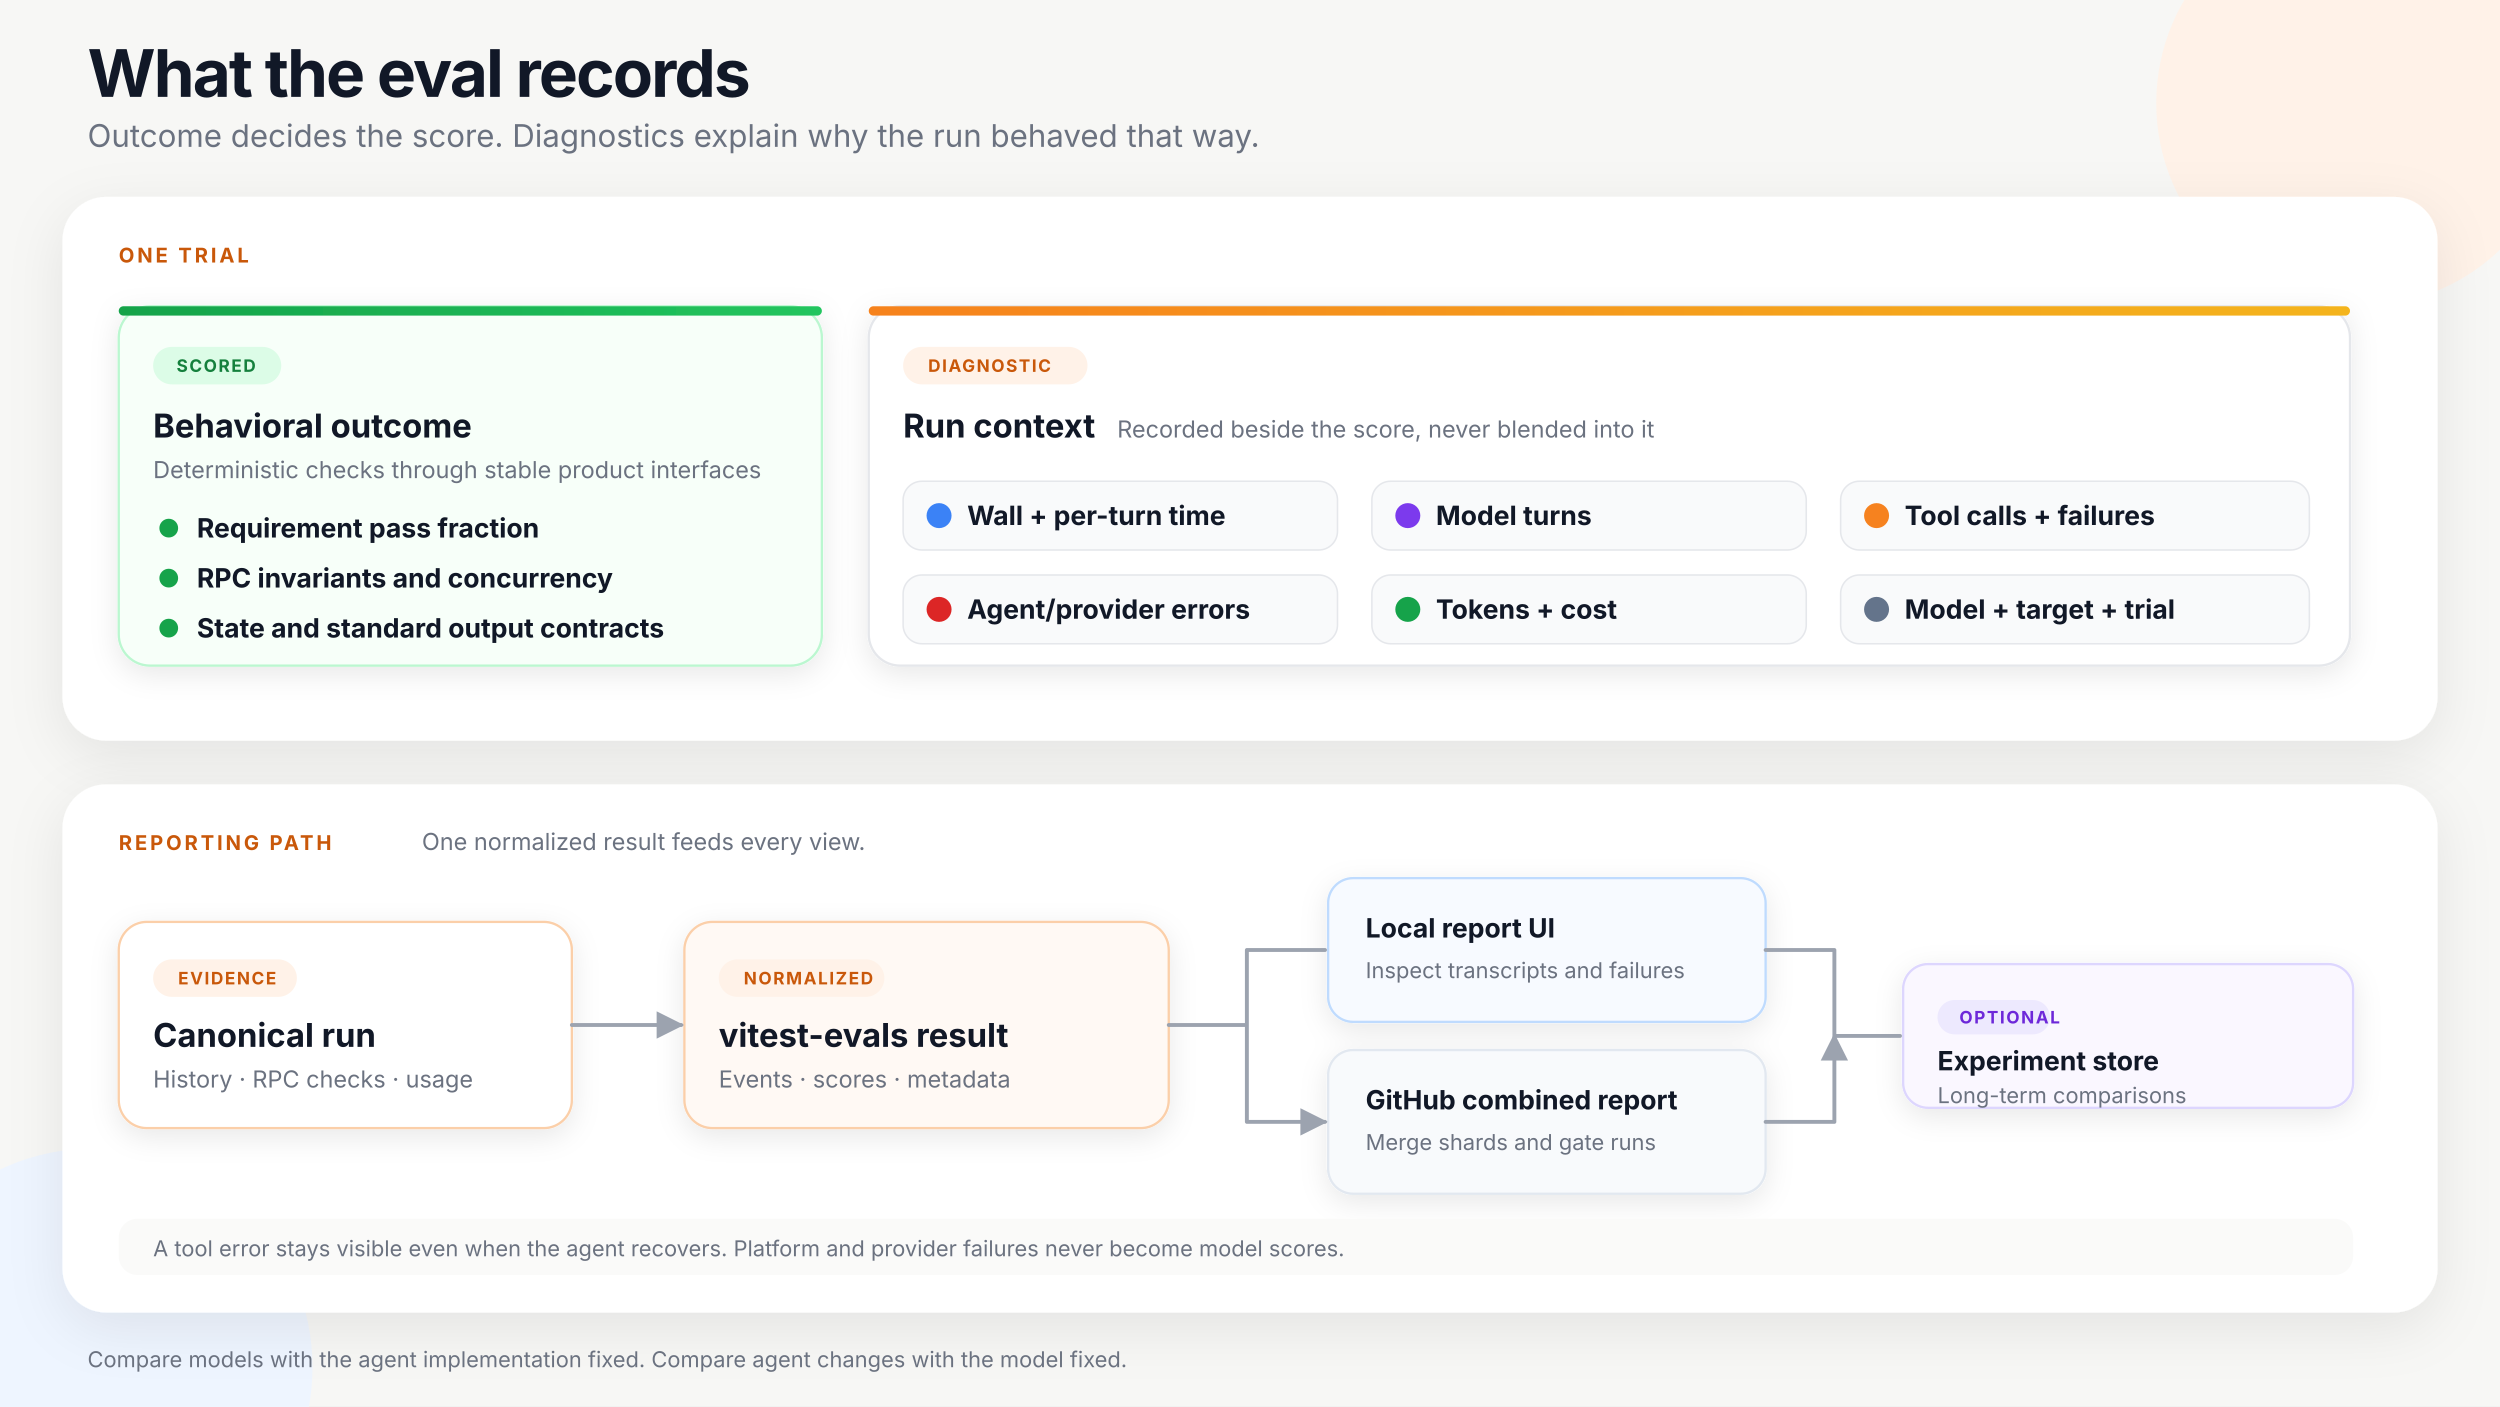
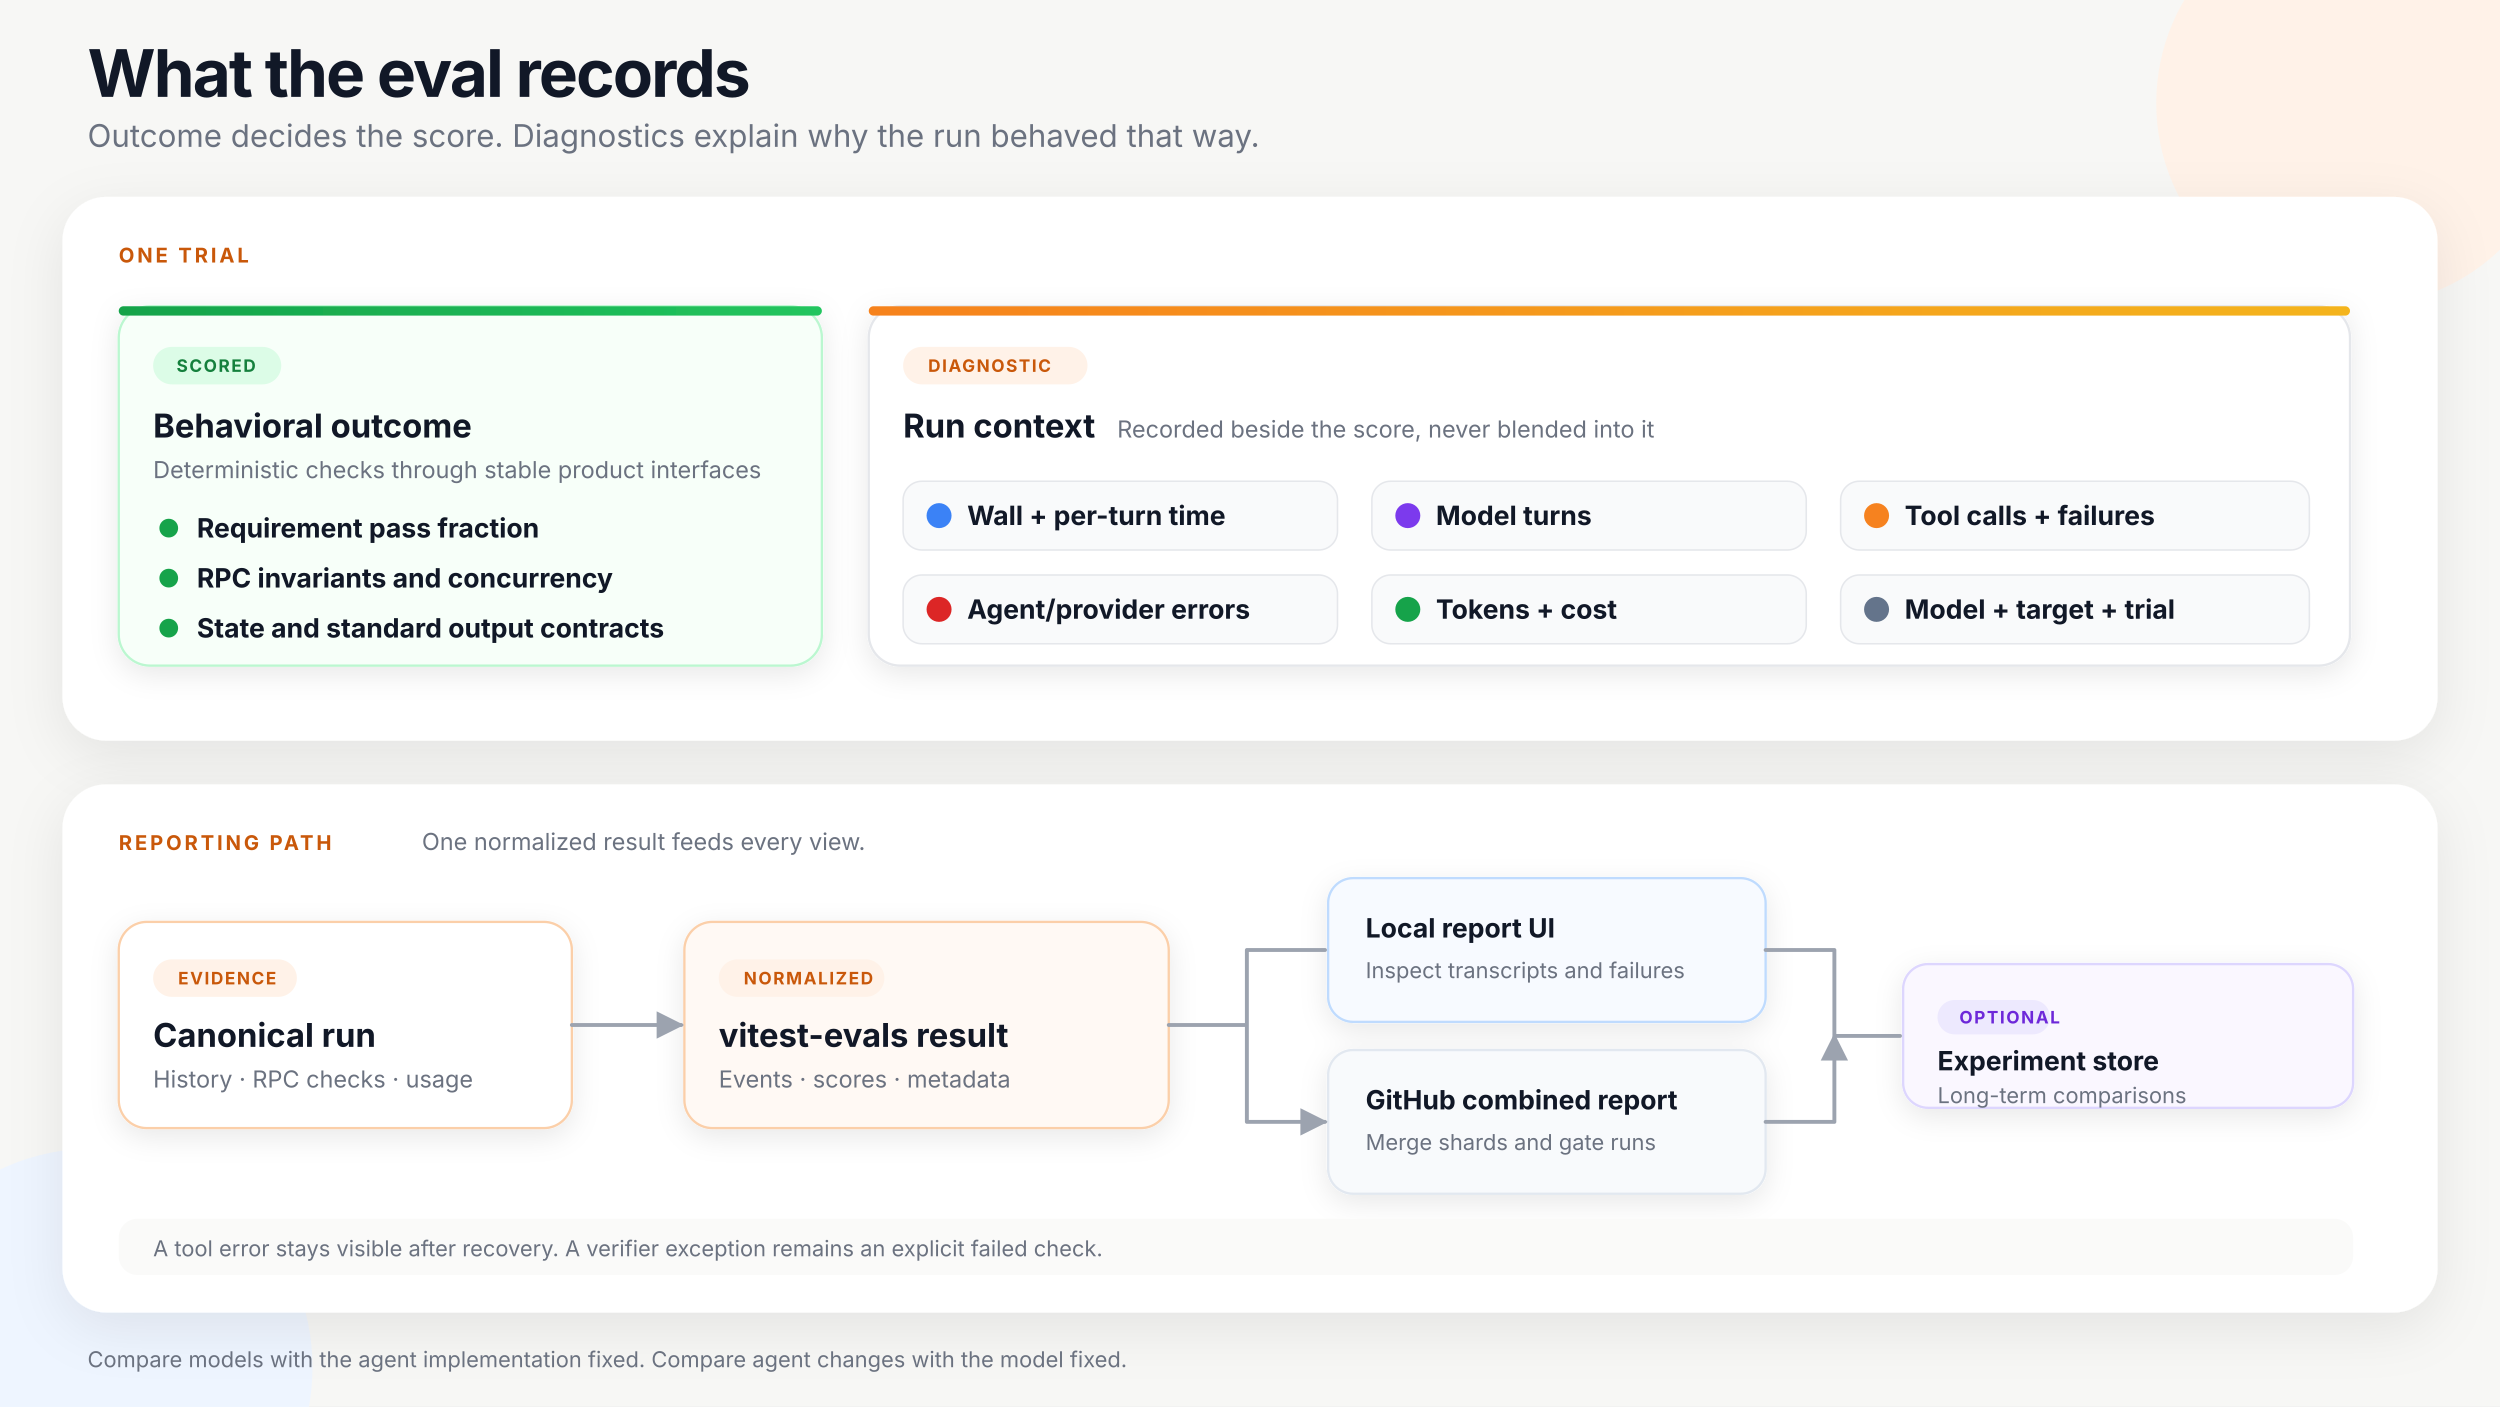
<svg xmlns="http://www.w3.org/2000/svg" width="1600" height="900" viewBox="0 0 1600 900" role="img" aria-labelledby="title desc">
  <defs>
    <filter id="shadow" x="-20%" y="-20%" width="140%" height="150%">
      <feDropShadow dx="0" dy="10" stdDeviation="18" flood-color="#111827" flood-opacity="0.08" />
    </filter>
    <filter id="card-shadow" x="-20%" y="-20%" width="140%" height="150%">
      <feDropShadow dx="0" dy="5" stdDeviation="9" flood-color="#111827" flood-opacity="0.09" />
    </filter>
    <linearGradient id="green" x1="0" y1="0" x2="1" y2="0">
      <stop offset="0" stop-color="#16A34A" />
      <stop offset="1" stop-color="#22C55E" />
    </linearGradient>
    <linearGradient id="orange" x1="0" y1="0" x2="1" y2="0">
      <stop offset="0" stop-color="#F6821F" />
      <stop offset="1" stop-color="#F4B41A" />
    </linearGradient>
    <marker id="arrow" viewBox="0 0 10 10" refX="9" refY="5" markerWidth="7" markerHeight="7" orient="auto-start-reverse">
      <path d="M0 0 10 5 0 10z" fill="#9CA3AF" />
    </marker>
    <style>.title{font:700 42px ui-sans-serif,-apple-system,BlinkMacSystemFont,"Segoe UI",sans-serif;fill:#111827;letter-spacing:-1.2px}.subtitle{font:400 20px ui-sans-serif,-apple-system,BlinkMacSystemFont,"Segoe UI",sans-serif;fill:#6B7280}.eyebrow{font:700 13px ui-sans-serif,-apple-system,BlinkMacSystemFont,"Segoe UI",sans-serif;fill:#C9580A;letter-spacing:1.8px}.card-title{font:700 21px ui-sans-serif,-apple-system,BlinkMacSystemFont,"Segoe UI",sans-serif;fill:#111827}.card-copy{font:400 15px ui-sans-serif,-apple-system,BlinkMacSystemFont,"Segoe UI",sans-serif;fill:#6B7280}.metric-title{font:700 17px ui-sans-serif,-apple-system,BlinkMacSystemFont,"Segoe UI",sans-serif;fill:#111827}.metric-copy{font:400 14px ui-sans-serif,-apple-system,BlinkMacSystemFont,"Segoe UI",sans-serif;fill:#6B7280}.badge{font:700 11px ui-sans-serif,-apple-system,BlinkMacSystemFont,"Segoe UI",sans-serif;letter-spacing:1px}.flow{fill:none;stroke:#9CA3AF;stroke-width:2.5;stroke-linecap:round;stroke-linejoin:round;marker-end:url(#arrow)}</style>
  </defs>
  <rect width="1600" height="900" fill="#F7F7F5" />
  <circle cx="1510" cy="66" r="130" fill="#FFF2E8" />
  <circle cx="60" cy="875" r="140" fill="#EEF5FF" />
  <text class="title" x="56" y="62">What the eval records</text>
  <text class="subtitle" x="56" y="94">Outcome decides the score. Diagnostics explain why the run behaved that way.</text>
  <g filter="url(#shadow)">
    <rect x="40" y="126" width="1520" height="348" rx="28" fill="#FFFFFF" />
  </g>
  <text class="eyebrow" x="76" y="168">ONE TRIAL</text>
  <g filter="url(#card-shadow)">
    <rect x="76" y="196" width="450" height="230" rx="20" fill="#F7FFF9" stroke="#BBF7D0" stroke-width="1.5" />
    <rect x="76" y="196" width="450" height="6" rx="3" fill="url(#green)" />
  </g>
  <rect x="98" y="222" width="82" height="24" rx="12" fill="#DCFCE7" />
  <text class="badge" x="113" y="238" fill="#15803D">SCORED</text>
  <text class="card-title" x="98" y="280">Behavioral outcome</text>
  <text class="card-copy" x="98" y="306">Deterministic checks through stable product interfaces</text>
  <circle cx="108" cy="338" r="6" fill="#16A34A" />
  <text class="metric-title" x="126" y="344">Requirement pass fraction</text>
  <circle cx="108" cy="370" r="6" fill="#16A34A" />
  <text class="metric-title" x="126" y="376">RPC invariants and concurrency</text>
  <circle cx="108" cy="402" r="6" fill="#16A34A" />
  <text class="metric-title" x="126" y="408">State and standard output contracts</text>
  <g filter="url(#card-shadow)">
    <rect x="556" y="196" width="948" height="230" rx="20" fill="#FFFFFF" stroke="#E5E7EB" stroke-width="1.5" />
    <rect x="556" y="196" width="948" height="6" rx="3" fill="url(#orange)" />
  </g>
  <rect x="578" y="222" width="118" height="24" rx="12" fill="#FFF2E8" />
  <text class="badge" x="594" y="238" fill="#C9580A">DIAGNOSTIC</text>
  <text class="card-title" x="578" y="280">Run context</text>
  <text class="card-copy" x="715" y="280">Recorded beside the score, never blended into it</text>
  <g>
    <rect x="578" y="308" width="278" height="44" rx="12" fill="#F9FAFB" stroke="#E5E7EB" />
    <circle cx="601" cy="330" r="8" fill="#3B82F6" />
    <text class="metric-title" x="619" y="336">Wall + per-turn time</text>
    <rect x="878" y="308" width="278" height="44" rx="12" fill="#F9FAFB" stroke="#E5E7EB" />
    <circle cx="901" cy="330" r="8" fill="#7C3AED" />
    <text class="metric-title" x="919" y="336">Model turns</text>
    <rect x="1178" y="308" width="300" height="44" rx="12" fill="#F9FAFB" stroke="#E5E7EB" />
    <circle cx="1201" cy="330" r="8" fill="#F6821F" />
    <text class="metric-title" x="1219" y="336">Tool calls + failures</text>
    <rect x="578" y="368" width="278" height="44" rx="12" fill="#F9FAFB" stroke="#E5E7EB" />
    <circle cx="601" cy="390" r="8" fill="#DC2626" />
    <text class="metric-title" x="619" y="396">Agent/provider errors</text>
    <rect x="878" y="368" width="278" height="44" rx="12" fill="#F9FAFB" stroke="#E5E7EB" />
    <circle cx="901" cy="390" r="8" fill="#16A34A" />
    <text class="metric-title" x="919" y="396">Tokens + cost</text>
    <rect x="1178" y="368" width="300" height="44" rx="12" fill="#F9FAFB" stroke="#E5E7EB" />
    <circle cx="1201" cy="390" r="8" fill="#64748B" />
    <text class="metric-title" x="1219" y="396">Model + target + trial</text>
  </g>
  <g filter="url(#shadow)">
    <rect x="40" y="502" width="1520" height="338" rx="28" fill="#FFFFFF" />
  </g>
  <text class="eyebrow" x="76" y="544">REPORTING PATH</text>
  <text class="card-copy" x="270" y="544">One normalized result feeds every view.</text>
  <g filter="url(#card-shadow)">
    <rect x="76" y="590" width="290" height="132" rx="18" fill="#FFFFFF" stroke="#FBCFA9" stroke-width="1.5" />
    <rect x="438" y="590" width="310" height="132" rx="18" fill="#FFF9F4" stroke="#FBCFA9" stroke-width="1.5" />
    <rect x="850" y="562" width="280" height="92" rx="16" fill="#F7FAFF" stroke="#BFDBFE" stroke-width="1.5" />
    <rect x="850" y="672" width="280" height="92" rx="16" fill="#F8FAFC" stroke="#E2E8F0" stroke-width="1.5" />
    <rect x="1218" y="617" width="288" height="92" rx="16" fill="#FAF7FF" stroke="#DDD6FE" stroke-width="1.5" />
  </g>
  <rect x="98" y="614" width="92" height="24" rx="12" fill="#FFF2E8" />
  <text class="badge" x="114" y="630" fill="#C9580A">EVIDENCE</text>
  <text class="card-title" x="98" y="670">Canonical run</text>
  <text class="card-copy" x="98" y="696">History · RPC checks · usage</text>
  <path class="flow" d="M366 656H436" />
  <rect x="460" y="614" width="106" height="24" rx="12" fill="#FFF2E8" />
  <text class="badge" x="476" y="630" fill="#C9580A">NORMALIZED</text>
  <text class="card-title" x="460" y="670">vitest-evals result</text>
  <text class="card-copy" x="460" y="696">Events · scores · metadata</text>
  <path d="M748 656H798V608H848M798 656V718H848" fill="none" stroke="#9CA3AF" stroke-width="2.5" stroke-linecap="round" stroke-linejoin="round" marker-end="url(#arrow)" />
  <text class="metric-title" x="874" y="600">Local report UI</text>
  <text class="metric-copy" x="874" y="626">Inspect transcripts and failures</text>
  <text class="metric-title" x="874" y="710">GitHub combined report</text>
  <text class="metric-copy" x="874" y="736">Merge shards and gate runs</text>
  <path d="M1130 608H1174V663H1216M1130 718H1174V663" fill="none" stroke="#9CA3AF" stroke-width="2.5" stroke-linecap="round" stroke-linejoin="round" marker-end="url(#arrow)" />
  <rect x="1240" y="640" width="72" height="22" rx="11" fill="#EDE9FE" />
  <text class="badge" x="1254" y="655" fill="#6D28D9">OPTIONAL</text>
  <text class="metric-title" x="1240" y="685">Experiment store</text>
  <text class="metric-copy" x="1240" y="706">Long-term comparisons</text>
  <rect x="76" y="780" width="1430" height="36" rx="12" fill="#FAFAF9" />
-   <text class="metric-copy" x="98" y="804">A tool error stays visible even when the agent recovers. Platform and provider failures never become model scores.</text>
+   <text class="metric-copy" x="98" y="804">A tool error stays visible after recovery. A verifier exception remains an explicit failed check.</text>
  <text class="metric-copy" x="56" y="875">Compare models with the agent implementation fixed. Compare agent changes with the model fixed.</text>
</svg>
